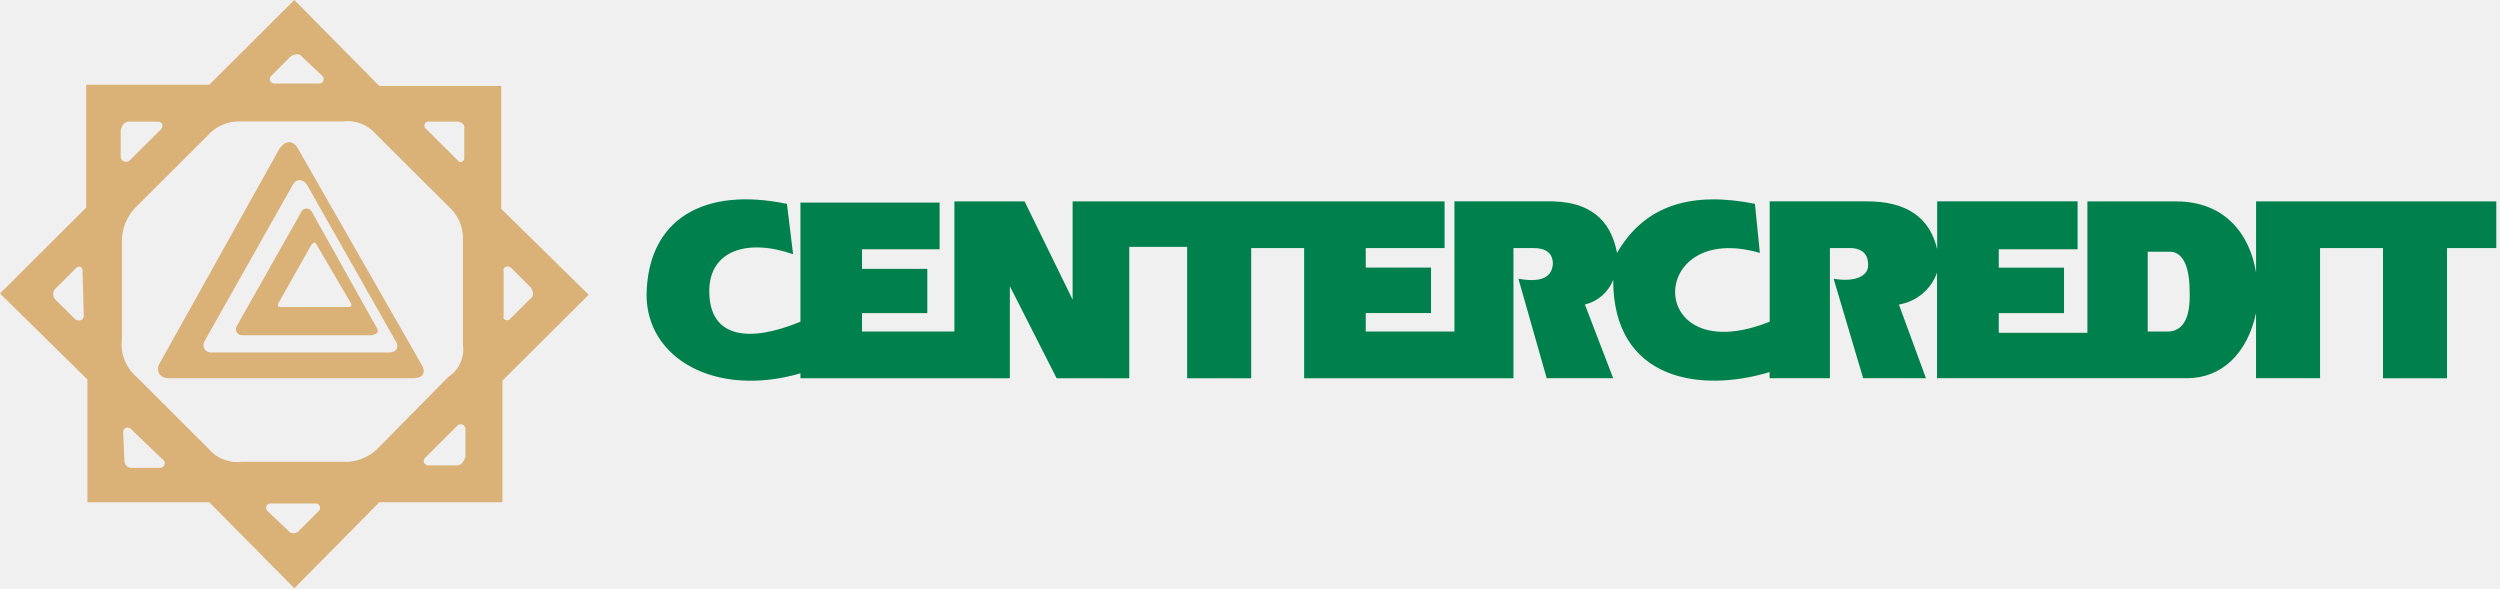
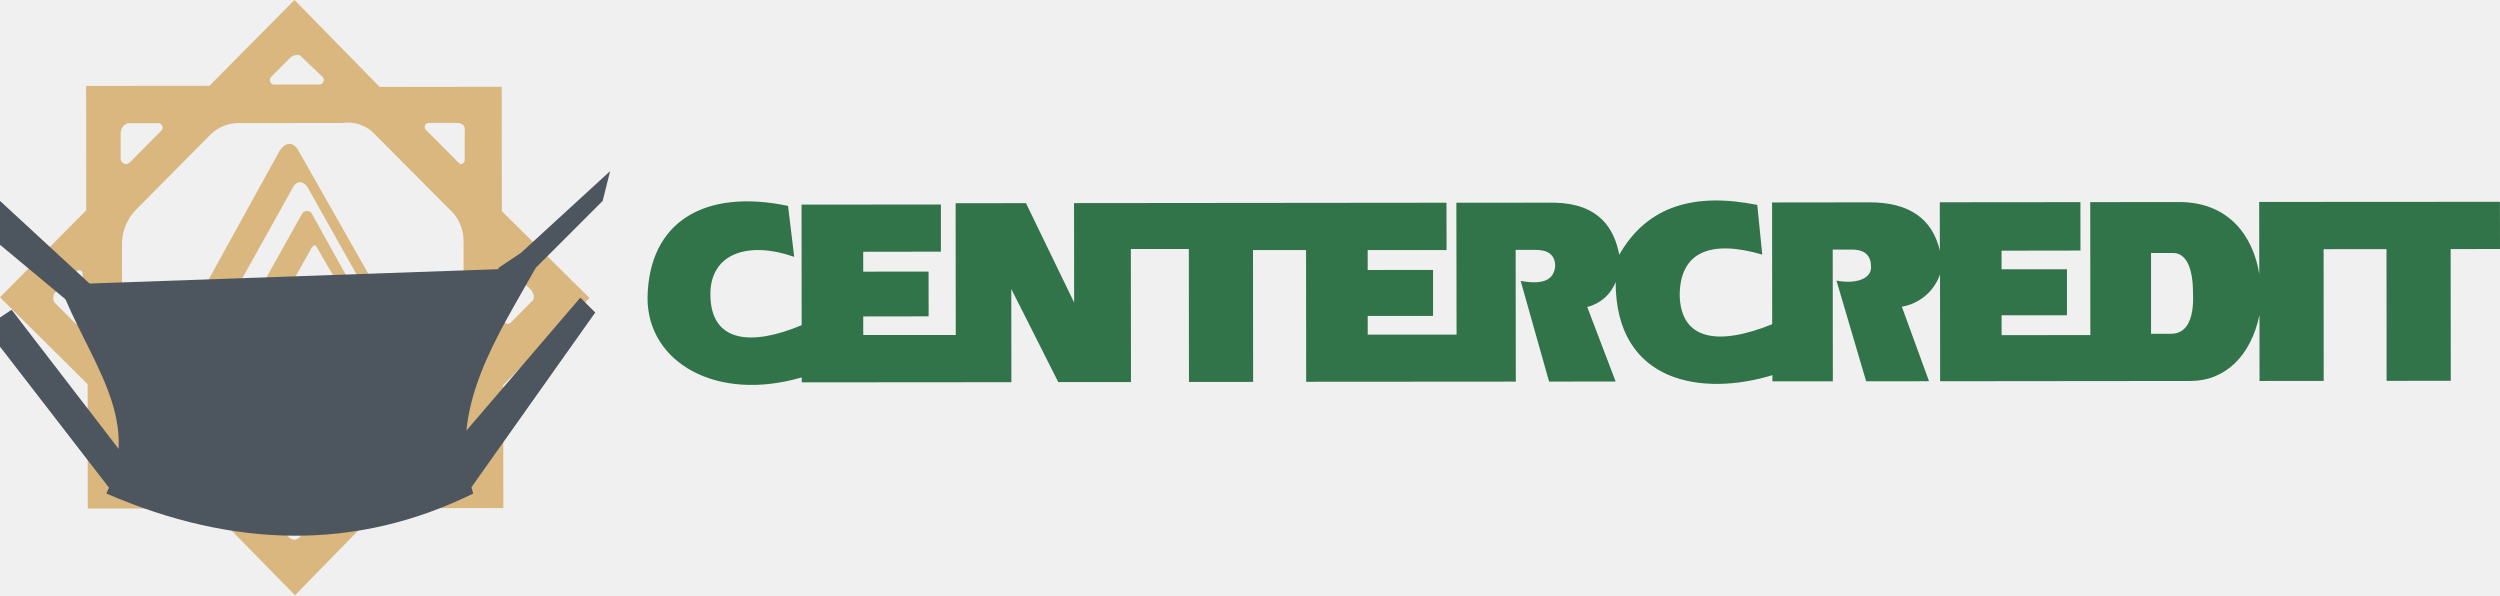
- <svg xmlns="http://www.w3.org/2000/svg" width="170" height="40" viewBox="0 0 170 40" fill="none">
-   <path fill-rule="evenodd" clip-rule="evenodd" d="M34.082 14.197V5.845H25.793L20.013 0L14.233 5.762H5.862V14.114L0 19.958L5.945 25.803V34.155H14.235L20.015 40L25.793 34.155H34.165V25.886L40.029 20.041L34.082 14.197ZM5.113 21.712L3.773 20.375C3.723 20.326 3.683 20.268 3.656 20.203C3.628 20.139 3.614 20.069 3.614 19.999C3.614 19.929 3.628 19.86 3.656 19.795C3.683 19.73 3.723 19.672 3.773 19.623L5.196 18.203C5.236 18.166 5.288 18.142 5.343 18.137C5.397 18.131 5.453 18.143 5.5 18.172C5.547 18.2 5.584 18.243 5.604 18.294C5.625 18.345 5.628 18.402 5.614 18.455L5.697 21.461C5.697 21.795 5.362 21.879 5.113 21.712ZM29.144 8.267H31.07C31.32 8.267 31.655 8.435 31.57 8.767V10.767C31.57 11.018 31.235 11.102 31.151 10.934L28.973 8.763C28.924 8.729 28.888 8.68 28.87 8.624C28.851 8.567 28.851 8.506 28.87 8.45C28.889 8.394 28.926 8.345 28.974 8.312C29.023 8.278 29.082 8.261 29.141 8.263L29.144 8.267ZM18.423 5.178L19.763 3.842C20.015 3.675 20.349 3.592 20.516 3.842L21.939 5.178C21.977 5.224 22.001 5.279 22.008 5.338C22.015 5.397 22.004 5.457 21.978 5.51C21.951 5.563 21.91 5.607 21.858 5.637C21.807 5.667 21.748 5.681 21.689 5.678H18.675C18.615 5.684 18.554 5.672 18.501 5.642C18.448 5.613 18.405 5.569 18.377 5.514C18.35 5.46 18.34 5.399 18.348 5.339C18.356 5.279 18.382 5.223 18.423 5.178ZM8.206 10.689V8.851C8.289 8.518 8.458 8.267 8.792 8.267H10.718C10.778 8.261 10.839 8.273 10.892 8.303C10.945 8.332 10.988 8.376 11.016 8.431C11.043 8.485 11.053 8.546 11.045 8.606C11.037 8.666 11.011 8.722 10.97 8.767L8.793 10.935C8.741 10.973 8.68 10.997 8.616 11.004C8.553 11.012 8.488 11.002 8.429 10.977C8.37 10.952 8.318 10.912 8.279 10.861C8.24 10.809 8.215 10.749 8.207 10.685L8.206 10.689ZM10.886 31.816H8.96C8.894 31.819 8.827 31.808 8.766 31.783C8.704 31.759 8.647 31.723 8.6 31.675C8.554 31.628 8.517 31.572 8.493 31.511C8.468 31.449 8.457 31.382 8.46 31.316L8.377 29.396C8.371 29.336 8.384 29.275 8.414 29.223C8.443 29.17 8.488 29.127 8.542 29.1C8.596 29.073 8.657 29.063 8.716 29.071C8.776 29.079 8.832 29.105 8.877 29.146L11.137 31.316C11.304 31.483 11.137 31.816 10.886 31.816ZM21.686 34.74L20.346 36.077C20.302 36.135 20.245 36.183 20.179 36.215C20.114 36.248 20.042 36.265 19.968 36.265C19.895 36.265 19.823 36.248 19.758 36.215C19.692 36.183 19.635 36.135 19.591 36.077L18.172 34.735C18.135 34.696 18.11 34.647 18.098 34.594C18.087 34.541 18.09 34.486 18.107 34.435C18.124 34.384 18.155 34.338 18.196 34.303C18.237 34.268 18.287 34.244 18.34 34.235H21.44C21.5 34.229 21.561 34.242 21.614 34.271C21.667 34.3 21.71 34.345 21.737 34.399C21.764 34.453 21.774 34.514 21.766 34.574C21.758 34.634 21.732 34.69 21.691 34.735L21.686 34.74ZM23.194 31.399H16.494C16.057 31.457 15.613 31.404 15.202 31.243C14.792 31.082 14.429 30.82 14.148 30.481L9.295 25.635C8.927 25.32 8.642 24.919 8.467 24.467C8.292 24.016 8.231 23.528 8.29 23.047V16.447C8.282 16.016 8.359 15.588 8.517 15.187C8.676 14.786 8.912 14.42 9.212 14.111L14.321 9.011C14.6 8.75 14.929 8.548 15.289 8.419C15.649 8.29 16.032 8.236 16.413 8.261H23.279C23.696 8.2 24.121 8.244 24.516 8.39C24.911 8.536 25.263 8.779 25.54 9.096L30.482 14.023C30.806 14.3 31.064 14.647 31.237 15.037C31.41 15.427 31.494 15.851 31.482 16.277V23.459C31.541 23.879 31.477 24.306 31.3 24.692C31.123 25.076 30.839 25.402 30.482 25.631L25.792 30.392C25.465 30.748 25.06 31.023 24.609 31.196C24.158 31.37 23.673 31.437 23.192 31.392L23.194 31.399ZM31.65 31.065C31.568 31.314 31.399 31.649 31.065 31.649H29.141C29.081 31.654 29.02 31.642 28.968 31.612C28.915 31.583 28.872 31.538 28.845 31.484C28.818 31.43 28.808 31.369 28.816 31.31C28.824 31.25 28.851 31.194 28.891 31.149L31.068 28.977C31.108 28.925 31.163 28.886 31.225 28.865C31.288 28.845 31.355 28.844 31.418 28.862C31.481 28.88 31.537 28.917 31.579 28.967C31.621 29.018 31.647 29.08 31.653 29.145V31.066L31.65 31.065ZM34.666 21.713C34.5 21.879 34.166 21.713 34.246 21.545V18.455C34.162 18.12 34.582 18.037 34.746 18.203L36.086 19.54C36.252 19.79 36.336 20.124 36.086 20.29L34.662 21.711L34.666 21.713ZM28.719 24.887L20.263 10.105C19.928 9.519 19.425 9.519 19.007 10.105L10.8 24.805C10.632 25.222 10.8 25.722 11.554 25.722H28.054C28.64 25.722 28.974 25.472 28.723 24.888L28.719 24.887ZM26.461 23.967H14.404C14.311 23.979 14.216 23.965 14.13 23.927C14.045 23.888 13.972 23.826 13.919 23.748C13.867 23.67 13.837 23.579 13.834 23.486C13.83 23.392 13.853 23.299 13.899 23.217L19.931 12.527C20.181 12.109 20.601 12.192 20.853 12.527L26.964 23.299C27.131 23.717 26.881 23.966 26.464 23.966L26.461 23.967ZM25.622 22.298L21.184 14.365C21.149 14.308 21.099 14.261 21.041 14.228C20.982 14.195 20.916 14.178 20.849 14.178C20.782 14.178 20.716 14.195 20.657 14.228C20.599 14.261 20.549 14.308 20.514 14.365L16.077 22.214C16.051 22.274 16.04 22.339 16.044 22.404C16.048 22.469 16.067 22.532 16.099 22.589C16.132 22.645 16.177 22.693 16.231 22.729C16.285 22.765 16.347 22.788 16.412 22.796H25.289C25.624 22.713 25.789 22.63 25.624 22.296L25.622 22.298ZM19.093 20.877C18.925 20.877 18.842 20.793 18.925 20.627L21.187 16.621C21.355 16.453 21.439 16.453 21.521 16.621L23.867 20.627C23.951 20.794 23.867 20.877 23.699 20.877H19.093Z" fill="#DAB177" />
-   <path fill-rule="evenodd" clip-rule="evenodd" d="M153.413 13.696V18.538C152.995 15.95 151.32 13.696 147.971 13.696H141.944V22.629H135.916V21.294H140.354V18.203H135.916V16.948H141.277V13.692H131.728V16.948C131.226 14.777 129.635 13.692 126.956 13.692H120.34V21.875C111.84 25.268 111.917 14.938 119.671 17.2L119.335 13.859C115.148 13.024 111.882 13.859 109.959 17.2C109.621 15.447 108.619 13.777 105.602 13.692H98.902V22.542H92.871V21.29H97.31V18.199H92.871V16.868H98.231V13.695H72.938V20.375L69.673 13.695H64.898V22.545H58.617V21.293H63.057V18.285H58.617V16.948H63.893V13.776H54.43V21.876C50.998 23.296 48.23 23.046 48.23 19.788C48.23 17.031 50.83 16.198 53.93 17.288L53.512 13.864C47.902 12.694 44.049 14.864 43.966 20.042C43.966 24.385 48.654 27.058 54.431 25.388V25.721H68.669V19.458L71.851 25.721H76.79V16.786H80.726V25.721H85.081V16.868H88.681V25.72H102.915V16.868H104.255C105.009 16.868 105.595 17.116 105.595 17.953C105.512 18.953 104.674 19.206 103.251 18.953L105.177 25.719H109.696L107.773 20.707C108.204 20.604 108.604 20.398 108.939 20.107C109.273 19.816 109.533 19.449 109.696 19.036C109.696 25.885 115.645 26.723 120.333 25.301V25.719H124.433V16.868H125.772C126.78 16.868 127.029 17.452 127.029 17.953C127.114 18.787 126.11 19.206 124.686 18.953L126.695 25.719H130.965L129.125 20.707C129.712 20.611 130.263 20.359 130.719 19.977C131.175 19.596 131.521 19.098 131.719 18.537V25.719H148.719C151.065 25.719 152.819 24.048 153.409 21.293V25.719H157.764V16.868H162.044V25.72H166.398V16.868H169.748V13.695L153.413 13.696ZM147.383 22.546H146.044V17.117H147.553C148.388 17.117 148.893 18.037 148.893 19.791C148.976 21.712 148.393 22.546 147.383 22.546Z" fill="#00804D" />
+ <svg xmlns="http://www.w3.org/2000/svg" width="231" height="55" viewBox="0 0 231 55" fill="none">
+   <g clip-path="url(#clip0)">
+     <path d="M46.371 19.51L46.359 8.018L35.083 8.033L27.209 0L19.35 7.93L7.957 7.941L7.971 19.427L0 27.471L8.099 35.499L8.109 46.985L19.386 46.973L27.26 55L35.115 46.956L46.508 46.947L46.496 35.579L54.468 27.535L46.371 19.51ZM6.953 29.877L5.127 28.041C5.059 27.974 5.005 27.893 4.968 27.805C4.932 27.716 4.913 27.621 4.913 27.524C4.913 27.428 4.932 27.333 4.968 27.244C5.005 27.156 5.059 27.075 5.127 27.008L7.063 25.053C7.118 25.002 7.188 24.97 7.262 24.963C7.336 24.955 7.411 24.972 7.475 25.011C7.539 25.05 7.589 25.108 7.617 25.178C7.645 25.248 7.65 25.325 7.631 25.398L7.747 29.533C7.747 29.994 7.292 30.107 6.954 29.877H6.953ZM39.633 11.361H42.257C42.598 11.361 43.049 11.587 42.938 12.048V14.799C42.938 15.141 42.485 15.261 42.366 15.026L39.4 12.044C39.333 11.998 39.283 11.931 39.258 11.853C39.232 11.775 39.232 11.691 39.258 11.614C39.284 11.536 39.334 11.469 39.401 11.422C39.468 11.376 39.548 11.353 39.629 11.357L39.633 11.361ZM25.039 7.123L26.865 5.284C27.206 5.056 27.66 4.942 27.886 5.284L29.822 7.12C29.874 7.182 29.908 7.259 29.918 7.34C29.927 7.421 29.914 7.503 29.878 7.576C29.842 7.649 29.786 7.71 29.716 7.751C29.646 7.793 29.566 7.812 29.486 7.808L25.386 7.814C25.304 7.824 25.22 7.808 25.147 7.768C25.073 7.728 25.014 7.667 24.976 7.592C24.938 7.517 24.924 7.432 24.935 7.349C24.947 7.266 24.983 7.188 25.039 7.126V7.123ZM11.15 14.717V12.192C11.263 11.729 11.494 11.387 11.949 11.387L14.567 11.381C14.65 11.371 14.734 11.386 14.807 11.426C14.881 11.466 14.941 11.527 14.979 11.602C15.017 11.678 15.03 11.763 15.018 11.846C15.007 11.93 14.969 12.008 14.912 12.069L11.949 15.054C11.879 15.107 11.796 15.141 11.71 15.152C11.623 15.162 11.534 15.15 11.454 15.116C11.373 15.081 11.303 15.026 11.25 14.956C11.197 14.885 11.163 14.802 11.152 14.714L11.15 14.717ZM14.826 43.764H12.202C12.111 43.768 12.021 43.752 11.937 43.719C11.853 43.686 11.777 43.635 11.713 43.571C11.649 43.506 11.599 43.429 11.566 43.344C11.533 43.259 11.518 43.168 11.521 43.077L11.406 40.432C11.396 40.349 11.413 40.265 11.452 40.191C11.492 40.118 11.553 40.058 11.627 40.021C11.701 39.983 11.785 39.97 11.867 39.982C11.949 39.994 12.026 40.031 12.086 40.089L15.162 43.074C15.391 43.301 15.162 43.761 14.823 43.761L14.826 43.764ZM29.53 47.764L27.707 49.605C27.646 49.686 27.569 49.751 27.479 49.795C27.39 49.84 27.292 49.864 27.192 49.864C27.092 49.864 26.994 49.84 26.905 49.795C26.816 49.751 26.738 49.686 26.677 49.605L24.743 47.767C24.694 47.712 24.661 47.645 24.646 47.572C24.632 47.5 24.636 47.425 24.66 47.355C24.683 47.286 24.724 47.223 24.779 47.175C24.834 47.126 24.901 47.093 24.972 47.079H29.182C29.265 47.069 29.349 47.084 29.423 47.123C29.497 47.163 29.557 47.224 29.595 47.3C29.633 47.375 29.648 47.46 29.636 47.544C29.624 47.627 29.587 47.705 29.53 47.767V47.764ZM31.572 43.173L22.456 43.182C21.861 43.261 21.257 43.187 20.698 42.967C20.14 42.748 19.646 42.389 19.261 41.924L12.651 35.27C12.15 34.837 11.763 34.285 11.524 33.664C11.285 33.043 11.202 32.372 11.282 31.711L11.273 22.634C11.262 22.042 11.366 21.454 11.581 20.903C11.796 20.352 12.116 19.849 12.524 19.424L19.472 12.409C19.85 12.047 20.298 11.769 20.787 11.591C21.277 11.412 21.797 11.338 22.317 11.371L31.659 11.366C32.226 11.279 32.805 11.338 33.342 11.538C33.88 11.738 34.359 12.072 34.735 12.509L41.472 19.28C41.913 19.66 42.265 20.136 42.5 20.672C42.736 21.208 42.849 21.79 42.833 22.377L42.844 32.253C42.924 32.83 42.838 33.418 42.597 33.947C42.355 34.476 41.969 34.924 41.483 35.238L35.108 41.791C34.664 42.279 34.114 42.657 33.502 42.895C32.889 43.134 32.23 43.226 31.577 43.166L31.572 43.173ZM43.084 42.696C42.969 43.041 42.743 43.5 42.289 43.5L39.665 43.506C39.581 43.515 39.497 43.499 39.424 43.459C39.35 43.418 39.29 43.356 39.253 43.281C39.215 43.205 39.201 43.12 39.213 43.036C39.225 42.952 39.262 42.874 39.319 42.812L42.282 39.824C42.336 39.752 42.41 39.698 42.495 39.669C42.58 39.641 42.671 39.639 42.757 39.663C42.843 39.688 42.92 39.738 42.977 39.807C43.034 39.877 43.069 39.962 43.078 40.052L43.084 42.696ZM47.177 29.829C46.949 30.057 46.496 29.835 46.603 29.601V25.353C46.491 24.893 47.061 24.776 47.29 25.004L49.116 26.844C49.339 27.185 49.455 27.644 49.116 27.872L47.177 29.829Z" fill="#D9B77F" />
+     <path d="M39.094 34.218L27.566 13.898C27.108 13.094 26.422 13.094 25.856 13.898L14.709 34.12C14.48 34.697 14.709 35.383 15.737 35.383L38.183 35.36C38.981 35.36 39.439 35.019 39.097 34.218H39.094ZM36.021 32.952L19.608 32.966C19.482 32.983 19.353 32.964 19.236 32.911C19.12 32.858 19.02 32.773 18.949 32.666C18.878 32.559 18.837 32.434 18.833 32.305C18.828 32.176 18.859 32.048 18.922 31.936L27.114 17.229C27.458 16.655 28.024 16.766 28.378 17.229L36.698 32.031C36.923 32.605 36.585 32.949 36.017 32.949" fill="#D9B77F" />
+     <path d="M34.874 30.656L28.821 19.753C28.773 19.674 28.706 19.609 28.627 19.564C28.547 19.519 28.457 19.496 28.366 19.496C28.274 19.496 28.184 19.519 28.105 19.564C28.025 19.609 27.958 19.674 27.91 19.753L21.878 30.547C21.844 30.629 21.829 30.719 21.834 30.808C21.84 30.897 21.865 30.984 21.909 31.062C21.954 31.139 22.015 31.205 22.089 31.255C22.162 31.305 22.246 31.336 22.334 31.347L34.413 31.34C34.869 31.22 35.094 31.108 34.869 30.652L34.874 30.656ZM32.245 28.698L25.978 28.707C25.746 28.707 25.638 28.59 25.746 28.361L28.817 22.851C29.047 22.622 29.159 22.622 29.275 22.851L32.469 28.352C32.586 28.582 32.469 28.696 32.244 28.696" fill="#D9B77F" />
+     <path d="M208.748 18.659L208.757 25.319C208.184 21.763 205.901 18.665 201.346 18.668L193.137 18.677L193.148 30.959L184.948 30.968V29.131H190.986V24.881H184.945V23.162L192.235 23.151L192.23 18.677L179.236 18.689L179.242 23.165C178.553 20.186 176.387 18.696 172.744 18.695L163.74 18.706L163.749 29.958C158.627 32.028 155.323 31.346 155.204 27.326C155.204 23.193 158.158 22.154 162.831 23.525L162.372 18.935C156.674 17.791 152.235 18.947 149.619 23.54C149.16 21.134 147.79 18.835 143.683 18.727L134.568 18.735L134.586 30.915H126.377V29.195L132.415 29.189V24.939L126.374 24.947V23.109L133.664 23.104L133.654 18.733L99.241 18.767L99.25 27.954L94.8 18.77L88.3 18.779L88.312 30.952L79.767 30.957L79.761 29.239L85.806 29.23L85.8 25.095L79.761 25.1V23.264L86.939 23.253V18.896L74.062 18.908L74.074 30.046C69.408 32.004 65.644 31.666 65.639 27.184C65.639 23.39 69.165 22.248 73.385 23.733L72.814 19.025C65.178 17.423 59.935 20.417 59.831 27.537C59.836 33.51 66.219 37.177 74.079 34.87V35.33L93.452 35.315L93.443 26.701L97.783 35.305H104.502L104.491 23.007H109.847L109.859 35.293L115.789 35.287L115.777 23.107H120.679L120.691 35.276L140.061 35.262L140.046 23.09H141.873C142.896 23.09 143.696 23.433 143.698 24.584C143.586 25.959 142.445 26.304 140.51 25.959L143.135 35.26L149.285 35.251L146.66 28.363C147.249 28.222 147.794 27.939 148.251 27.538C148.708 27.138 149.063 26.632 149.285 26.064C149.294 35.481 157.387 36.626 163.769 34.664V35.236H169.355L169.343 23.064H171.166C172.527 23.064 172.874 23.865 172.88 24.555C172.998 25.703 171.633 26.28 169.69 25.93L172.432 35.231L178.243 35.225L175.73 28.339C176.529 28.207 177.278 27.86 177.899 27.335C178.52 26.81 178.989 26.125 179.258 25.354L179.267 35.225L202.403 35.202C205.592 35.202 207.979 32.9 208.775 29.112L208.781 35.202L214.71 35.196L214.702 23.024L220.513 23.018L220.522 35.191L226.451 35.185L226.44 23.014L231 23.008L230.994 18.646L208.748 18.659ZM200.582 30.844H198.755V23.378H200.808C201.943 23.378 202.632 24.644 202.632 27.057C202.748 29.693 201.951 30.843 200.591 30.843" fill="#327449" />
+     <path d="M0 18.562L0 22.616L6.88 28.345L8.938 26.813L0 18.562Z" fill="#4D565F" />
+     <path d="M43.728 45.602C32.932 50.907 21.611 50.691 9.827 45.602C13.256 38.688 8.13 33.274 5.499 26.295L49.499 24.75C46.134 30.813 41.169 37.976 43.728 45.602Z" fill="#4D565F" />
+     <path d="M53.624 27.5L41.251 41.938L43.311 45.375L54.999 28.875L53.624 27.5Z" fill="#4D565F" />
+     <path d="M1.072 28.623L-1.375 30.25L10.312 45.375L12.374 43.312L1.072 28.623Z" fill="#4D565F" />
+     <path d="M46.062 30.25V24.75L48.124 23.375L56.374 15.812L55.687 18.562L48.812 25.438L46.062 30.25Z" fill="#4D565F" />
+   </g>
+   <defs>
+     <clipPath id="clip0">
+       <rect width="231" height="55" fill="white" />
+     </clipPath>
+   </defs>
</svg>
